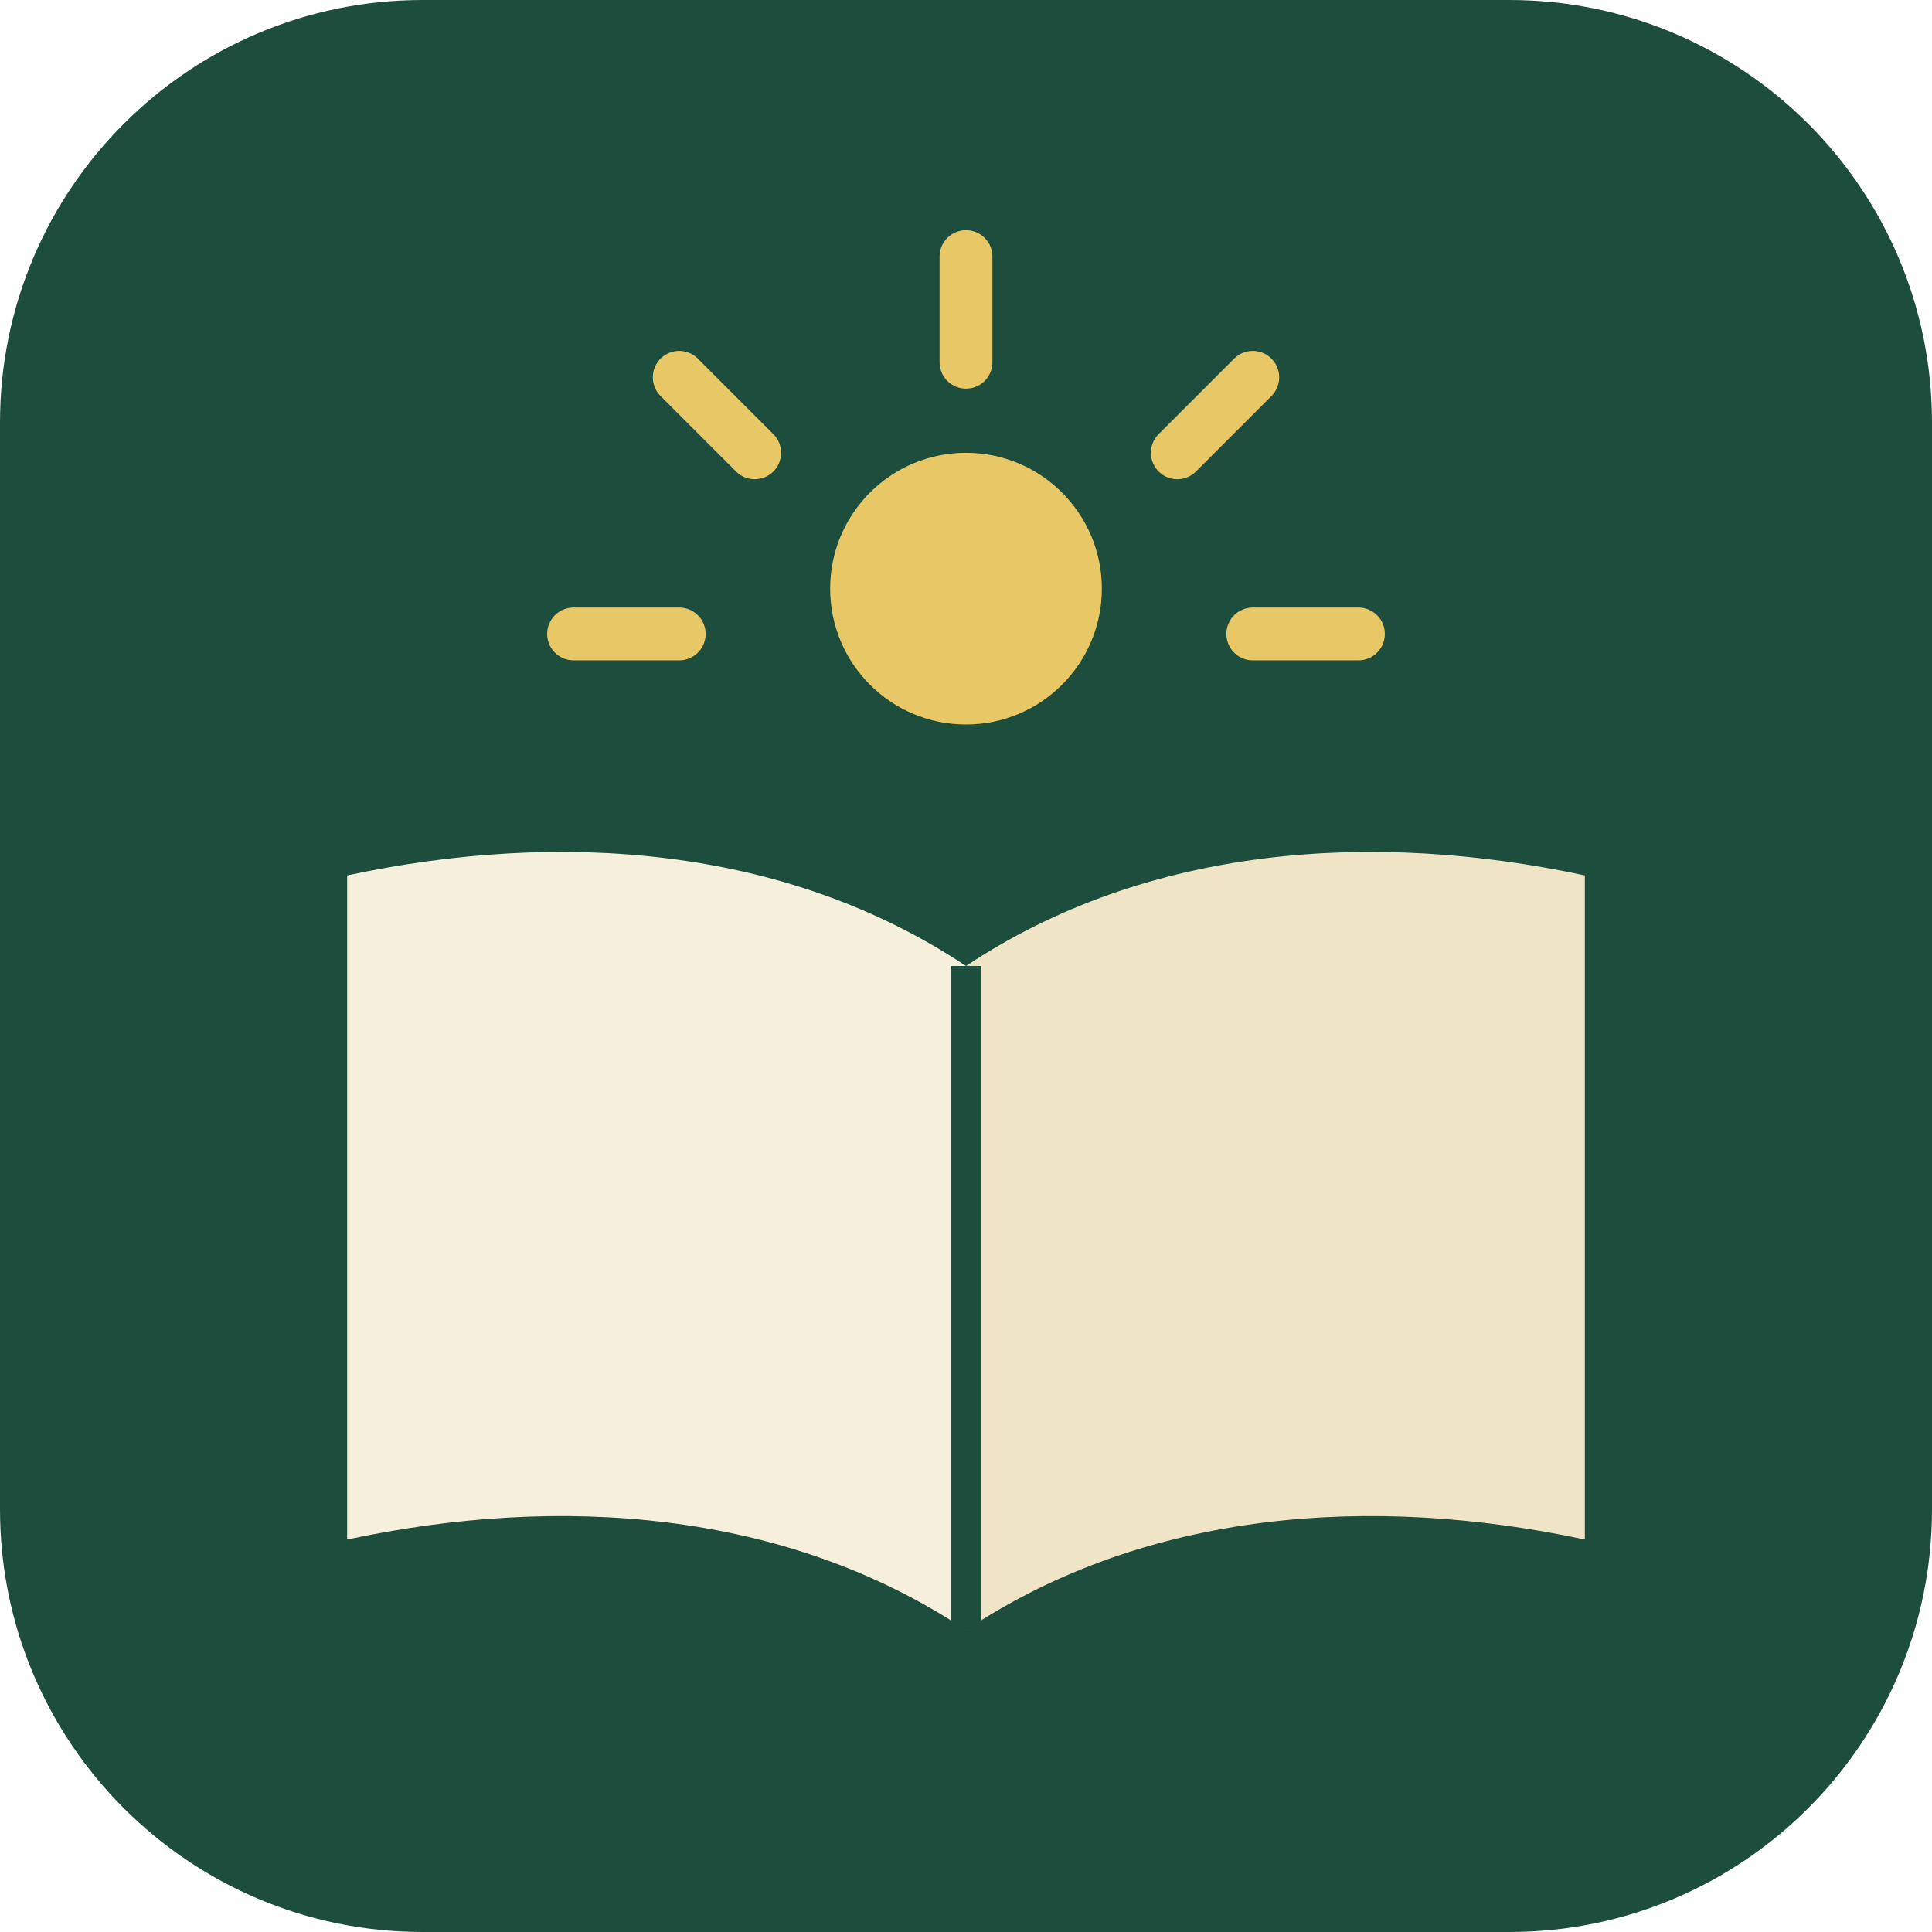
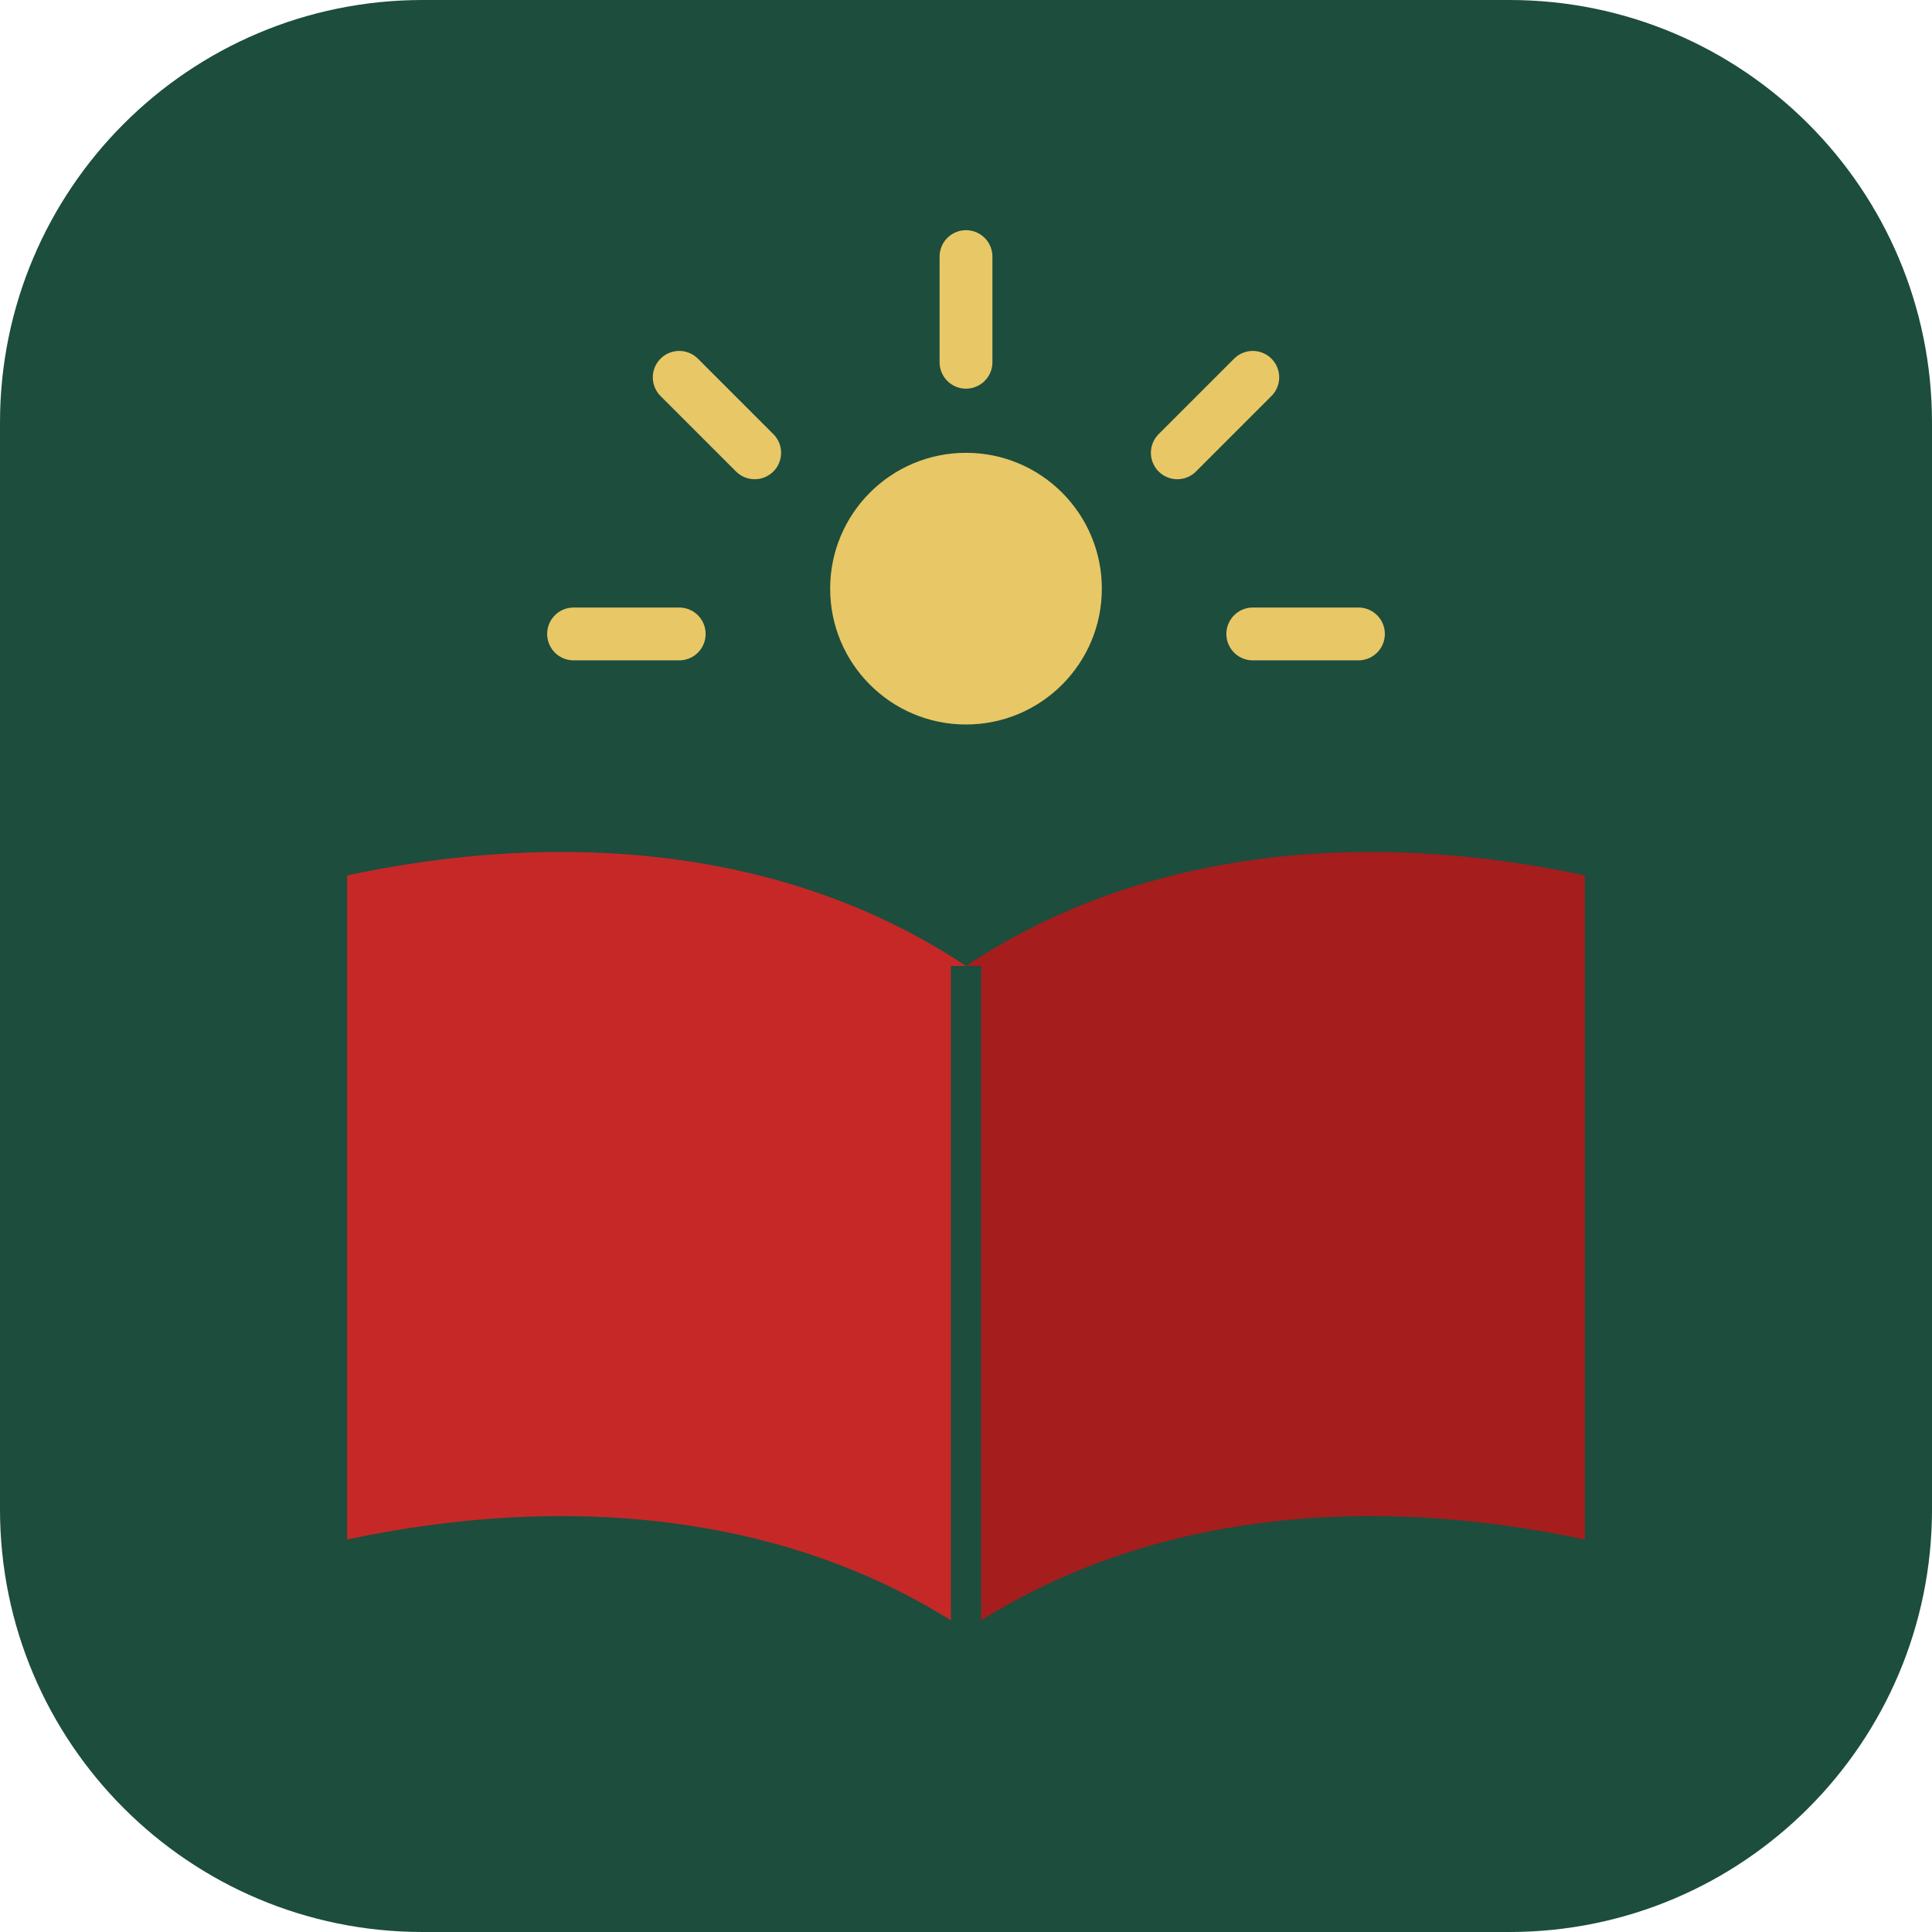
<svg xmlns="http://www.w3.org/2000/svg" viewBox="0 0 256 256">
  <rect width="256" height="256" rx="56" fill="#1d4d3c" />
  <g fill="#e8c766">
    <circle cx="128" cy="78" r="18" />
    <g stroke="#e8c766" stroke-width="7" stroke-linecap="round">
      <line x1="128" y1="34" x2="128" y2="48" />
      <line x1="90" y1="50" x2="100" y2="60" />
      <line x1="166" y1="50" x2="156" y2="60" />
      <line x1="76" y1="84" x2="90" y2="84" />
      <line x1="180" y1="84" x2="166" y2="84" />
    </g>
  </g>
-   <path d="M128 128 C104 112 74 110 46 116 L46 204 C74 198 104 200 128 216 Z" fill="#f6efdc" />
-   <path d="M128 128 C152 112 182 110 210 116 L210 204 C182 198 152 200 128 216 Z" fill="#efe4c6" />
+   <path d="M128 128 C104 112 74 110 46 116 L46 204 C74 198 104 200 128 216 Z" fill="#c62828" />
+   <path d="M128 128 C152 112 182 110 210 116 L210 204 C182 198 152 200 128 216 Z" fill="#a61d1d" />
  <path d="M128 128 L128 216" stroke="#1d4d3c" stroke-width="4" />
</svg>
